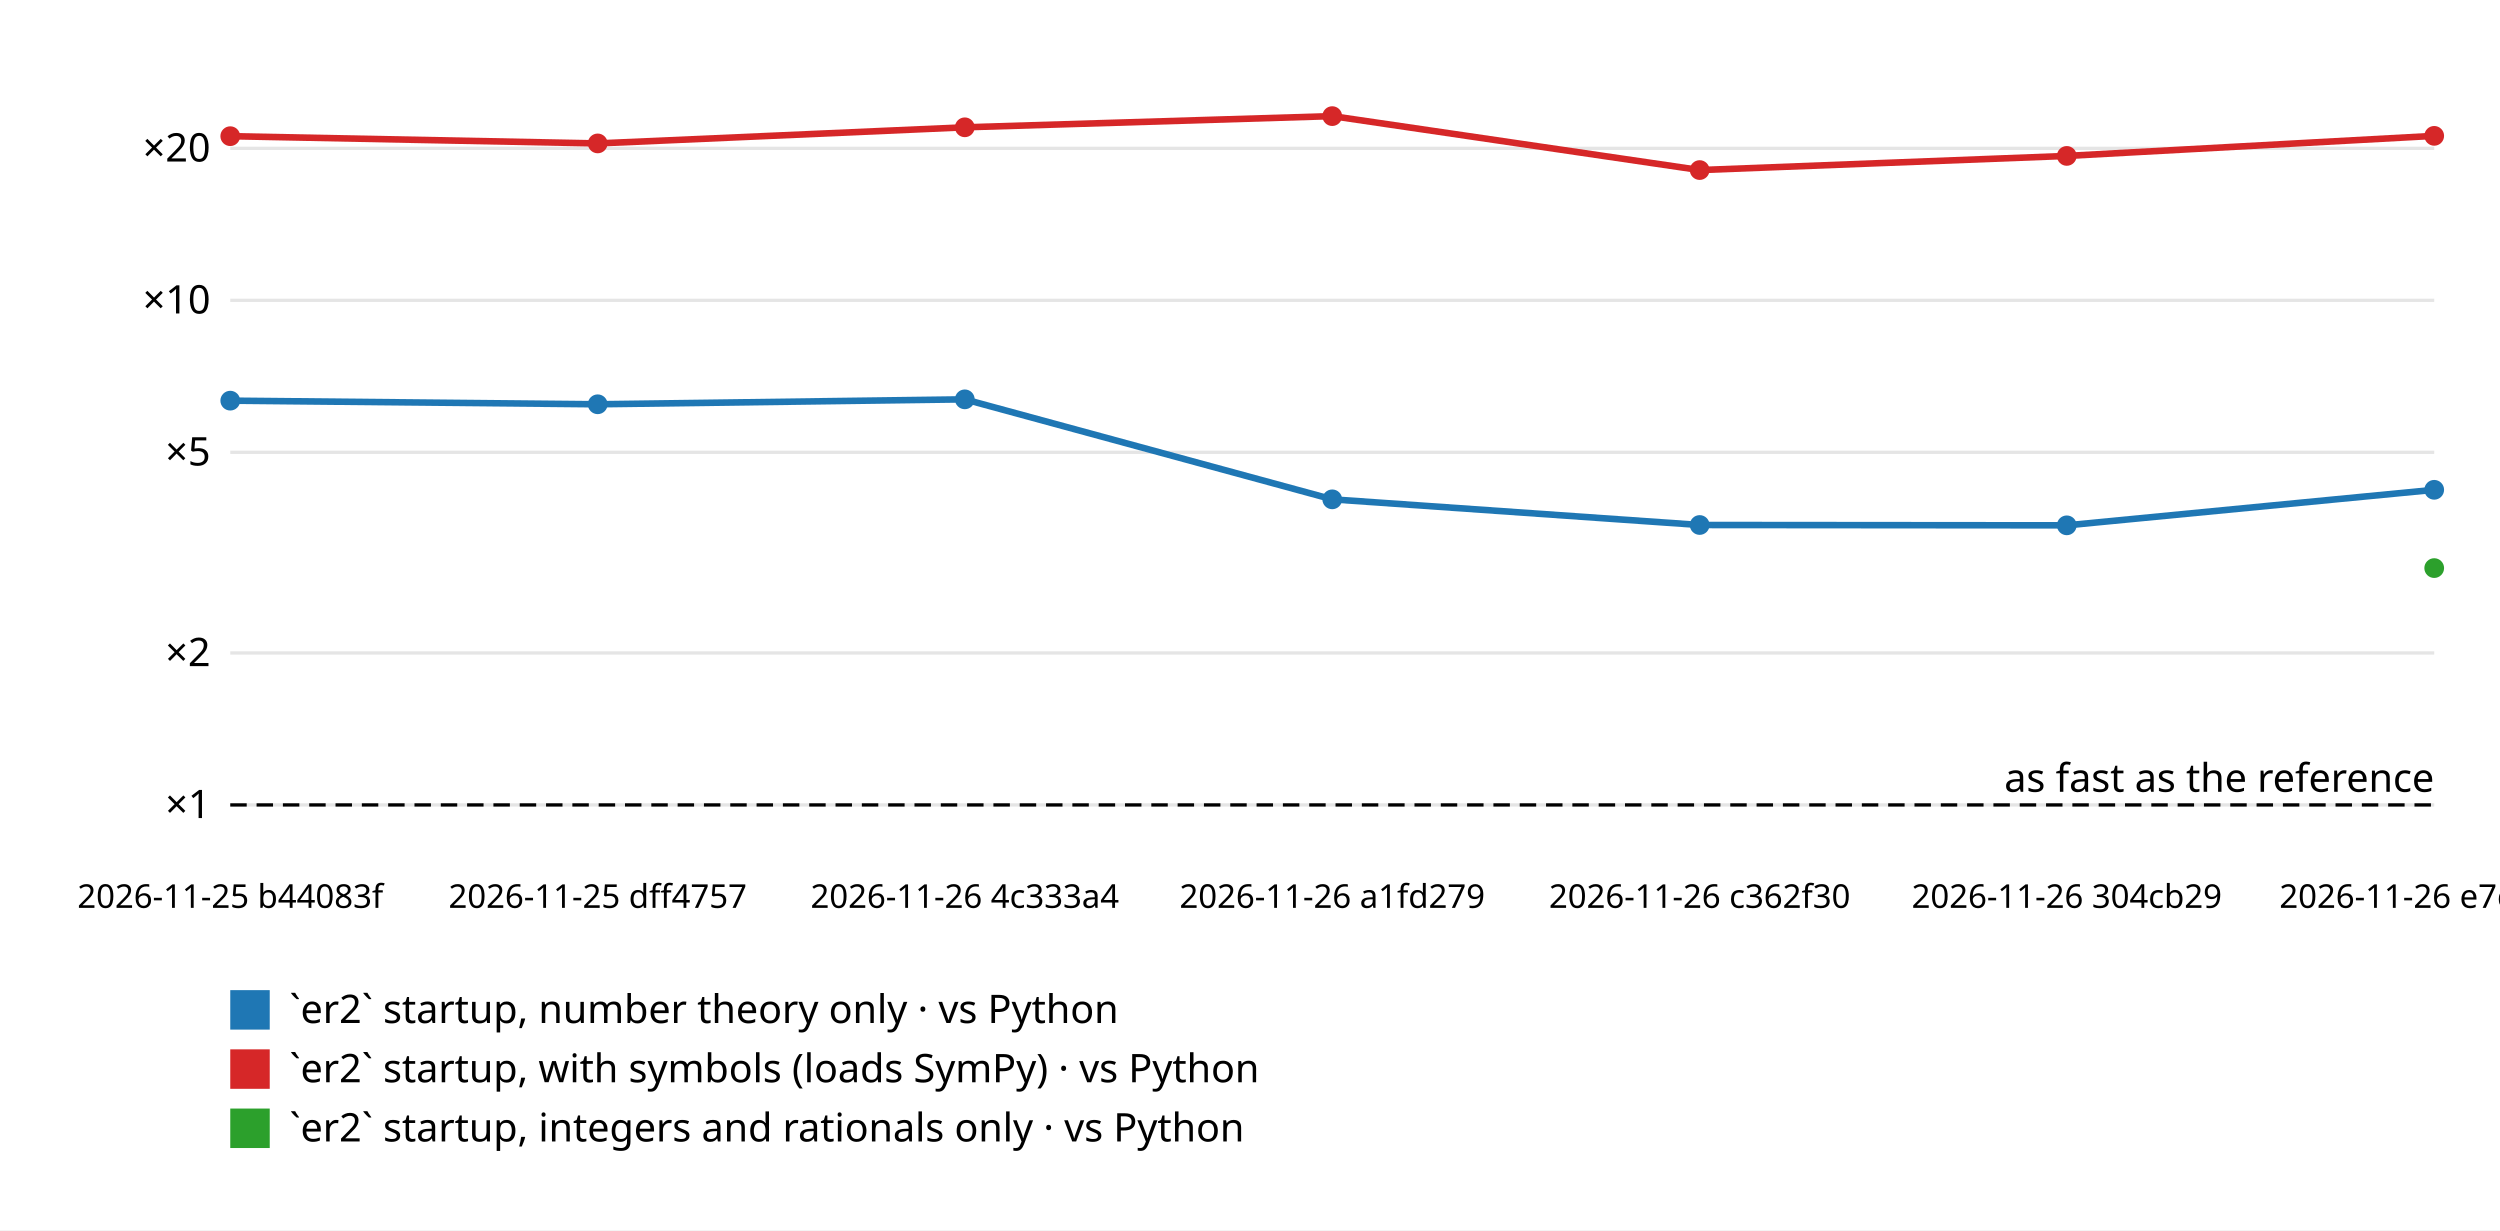
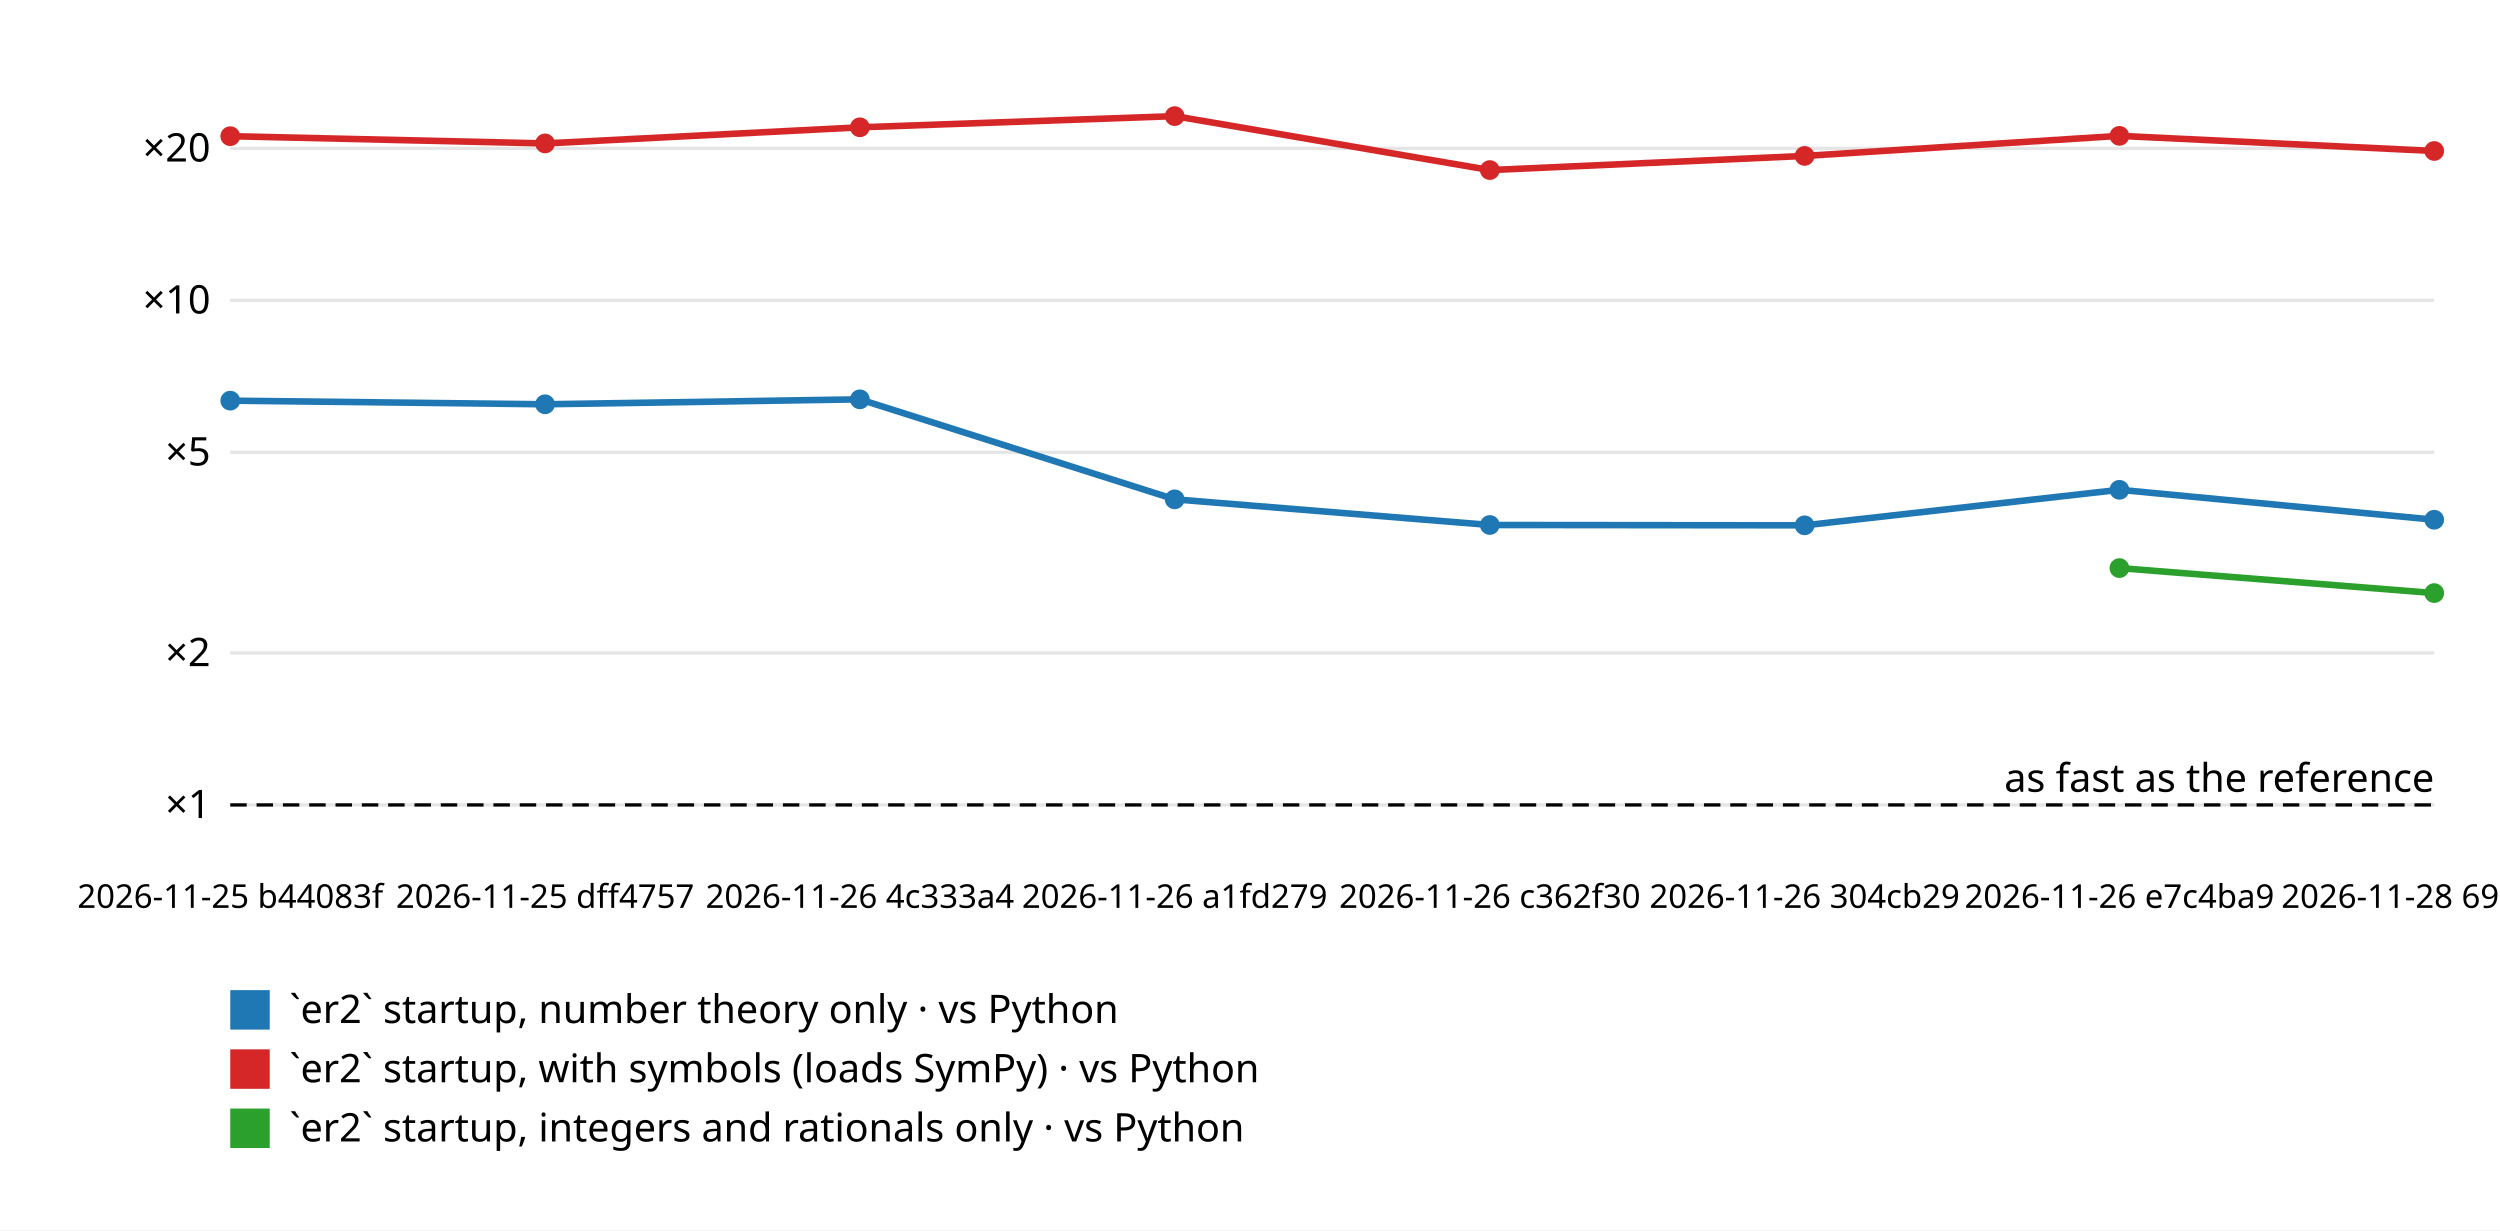
<svg xmlns="http://www.w3.org/2000/svg" width="760" height="374" font-family="sans-serif" font-size="12">
  <rect width="760" height="374" fill="white" />
  <line x1="70" x2="740" y1="244.7" y2="244.7" stroke="#e5e5e5" />
  <text x="64" y="248.7" text-anchor="end">×1</text>
  <line x1="70" x2="740" y1="198.5" y2="198.5" stroke="#e5e5e5" />
  <text x="64" y="202.5" text-anchor="end">×2</text>
  <line x1="70" x2="740" y1="137.5" y2="137.5" stroke="#e5e5e5" />
  <text x="64" y="141.5" text-anchor="end">×5</text>
  <line x1="70" x2="740" y1="91.3" y2="91.3" stroke="#e5e5e5" />
  <text x="64" y="95.3" text-anchor="end">×10</text>
  <line x1="70" x2="740" y1="45.1" y2="45.1" stroke="#e5e5e5" />
  <text x="64" y="49.1" text-anchor="end">×20</text>
  <line x1="70" x2="740" y1="244.7" y2="244.7" stroke="black" stroke-dasharray="5 3" />
  <text x="740" y="240.7" text-anchor="end">as fast as the reference</text>
  <text x="70.0" y="276" text-anchor="middle" font-size="10">2026-11-25 b44083f</text>
-   <text x="181.7" y="276" text-anchor="middle" font-size="10">2026-11-25 dff4757</text>
-   <text x="293.3" y="276" text-anchor="middle" font-size="10">2026-11-26 4c333a4</text>
-   <text x="405.0" y="276" text-anchor="middle" font-size="10">2026-11-26 a1fd279</text>
-   <text x="516.7" y="276" text-anchor="middle" font-size="10">2026-11-26 c362f30</text>
-   <text x="628.3" y="276" text-anchor="middle" font-size="10">2026-11-26 304cb29</text>
-   <text x="740.0" y="276" text-anchor="middle" font-size="10">2026-11-26 e7c4ba9</text>
-   <polyline points="70.0,121.8 181.7,122.9 293.3,121.4 405.0,151.8 516.7,159.6 628.3,159.7 740.0,148.9" fill="none" stroke="#1f77b4" stroke-width="2" />
+   <text x="165.7" y="276" text-anchor="middle" font-size="10">2026-11-25 dff4757</text>
+   <text x="261.4" y="276" text-anchor="middle" font-size="10">2026-11-26 4c333a4</text>
+   <text x="357.1" y="276" text-anchor="middle" font-size="10">2026-11-26 a1fd279</text>
+   <text x="452.9" y="276" text-anchor="middle" font-size="10">2026-11-26 c362f30</text>
+   <text x="548.6" y="276" text-anchor="middle" font-size="10">2026-11-26 304cb29</text>
+   <text x="644.3" y="276" text-anchor="middle" font-size="10">2026-11-26 e7c4ba9</text>
+   <text x="740.0" y="276" text-anchor="middle" font-size="10">2026-11-28 699f0d3</text>
+   <polyline points="70.0,121.8 165.7,122.9 261.4,121.4 357.1,151.8 452.9,159.6 548.6,159.7 644.3,148.9 740.0,158.0" fill="none" stroke="#1f77b4" stroke-width="2" />
  <circle cx="70.0" cy="121.8" r="3" fill="#1f77b4" />
-   <circle cx="181.7" cy="122.9" r="3" fill="#1f77b4" />
-   <circle cx="293.3" cy="121.4" r="3" fill="#1f77b4" />
-   <circle cx="405.0" cy="151.8" r="3" fill="#1f77b4" />
-   <circle cx="516.7" cy="159.6" r="3" fill="#1f77b4" />
-   <circle cx="628.3" cy="159.7" r="3" fill="#1f77b4" />
-   <circle cx="740.0" cy="148.9" r="3" fill="#1f77b4" />
+   <circle cx="165.7" cy="122.9" r="3" fill="#1f77b4" />
+   <circle cx="261.4" cy="121.4" r="3" fill="#1f77b4" />
+   <circle cx="357.1" cy="151.8" r="3" fill="#1f77b4" />
+   <circle cx="452.9" cy="159.6" r="3" fill="#1f77b4" />
+   <circle cx="548.6" cy="159.7" r="3" fill="#1f77b4" />
+   <circle cx="644.3" cy="148.9" r="3" fill="#1f77b4" />
+   <circle cx="740.0" cy="158.0" r="3" fill="#1f77b4" />
  <rect x="70" y="301" width="12" height="12" fill="#1f77b4" />
  <text x="88" y="311">`er2` startup, number theory only · vs Python</text>
-   <polyline points="70.0,41.4 181.7,43.6 293.3,38.7 405.0,35.3 516.7,51.7 628.3,47.4 740.0,41.3" fill="none" stroke="#d62728" stroke-width="2" />
+   <polyline points="70.0,41.4 165.7,43.6 261.4,38.7 357.1,35.3 452.9,51.7 548.6,47.4 644.3,41.3 740.0,45.9" fill="none" stroke="#d62728" stroke-width="2" />
  <circle cx="70.0" cy="41.4" r="3" fill="#d62728" />
-   <circle cx="181.7" cy="43.6" r="3" fill="#d62728" />
-   <circle cx="293.3" cy="38.7" r="3" fill="#d62728" />
-   <circle cx="405.0" cy="35.3" r="3" fill="#d62728" />
-   <circle cx="516.7" cy="51.7" r="3" fill="#d62728" />
-   <circle cx="628.3" cy="47.4" r="3" fill="#d62728" />
-   <circle cx="740.0" cy="41.3" r="3" fill="#d62728" />
+   <circle cx="165.7" cy="43.6" r="3" fill="#d62728" />
+   <circle cx="261.4" cy="38.7" r="3" fill="#d62728" />
+   <circle cx="357.1" cy="35.3" r="3" fill="#d62728" />
+   <circle cx="452.9" cy="51.7" r="3" fill="#d62728" />
+   <circle cx="548.6" cy="47.4" r="3" fill="#d62728" />
+   <circle cx="644.3" cy="41.3" r="3" fill="#d62728" />
+   <circle cx="740.0" cy="45.9" r="3" fill="#d62728" />
  <rect x="70" y="319" width="12" height="12" fill="#d62728" />
  <text x="88" y="329">`er2` startup, with symbols (loads SymPy) · vs Python</text>
-   <circle cx="740.0" cy="172.7" r="3" fill="#2ca02c" />
+   <polyline points="644.3,172.7 740.0,180.3" fill="none" stroke="#2ca02c" stroke-width="2" />
+   <circle cx="644.3" cy="172.7" r="3" fill="#2ca02c" />
+   <circle cx="740.0" cy="180.3" r="3" fill="#2ca02c" />
  <rect x="70" y="337" width="12" height="12" fill="#2ca02c" />
  <text x="88" y="347">`er2` startup, integers and rationals only · vs Python</text>
</svg>
